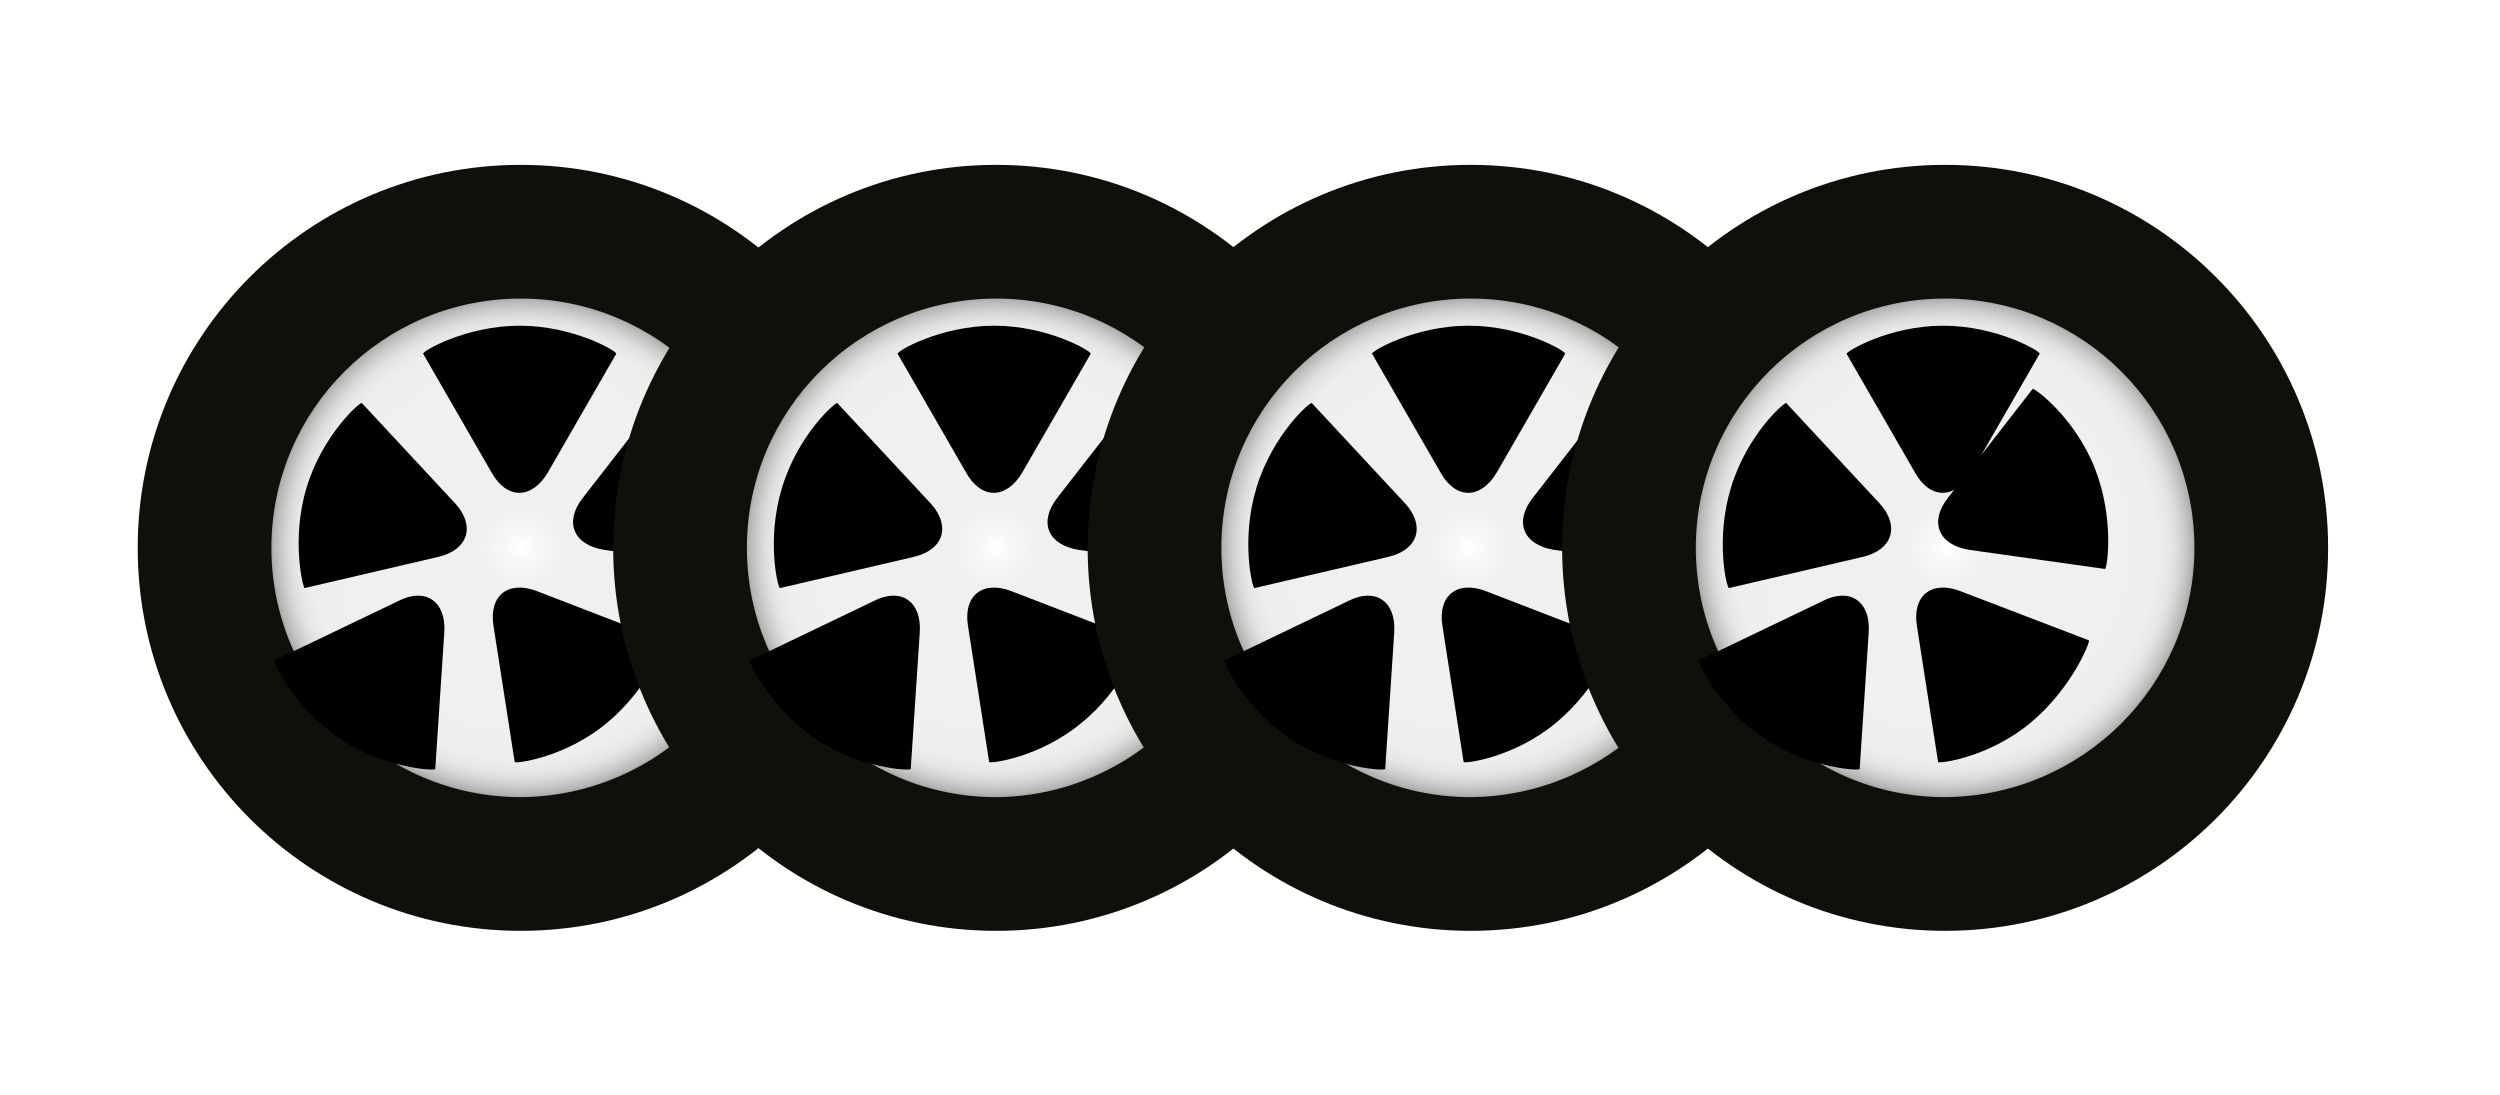
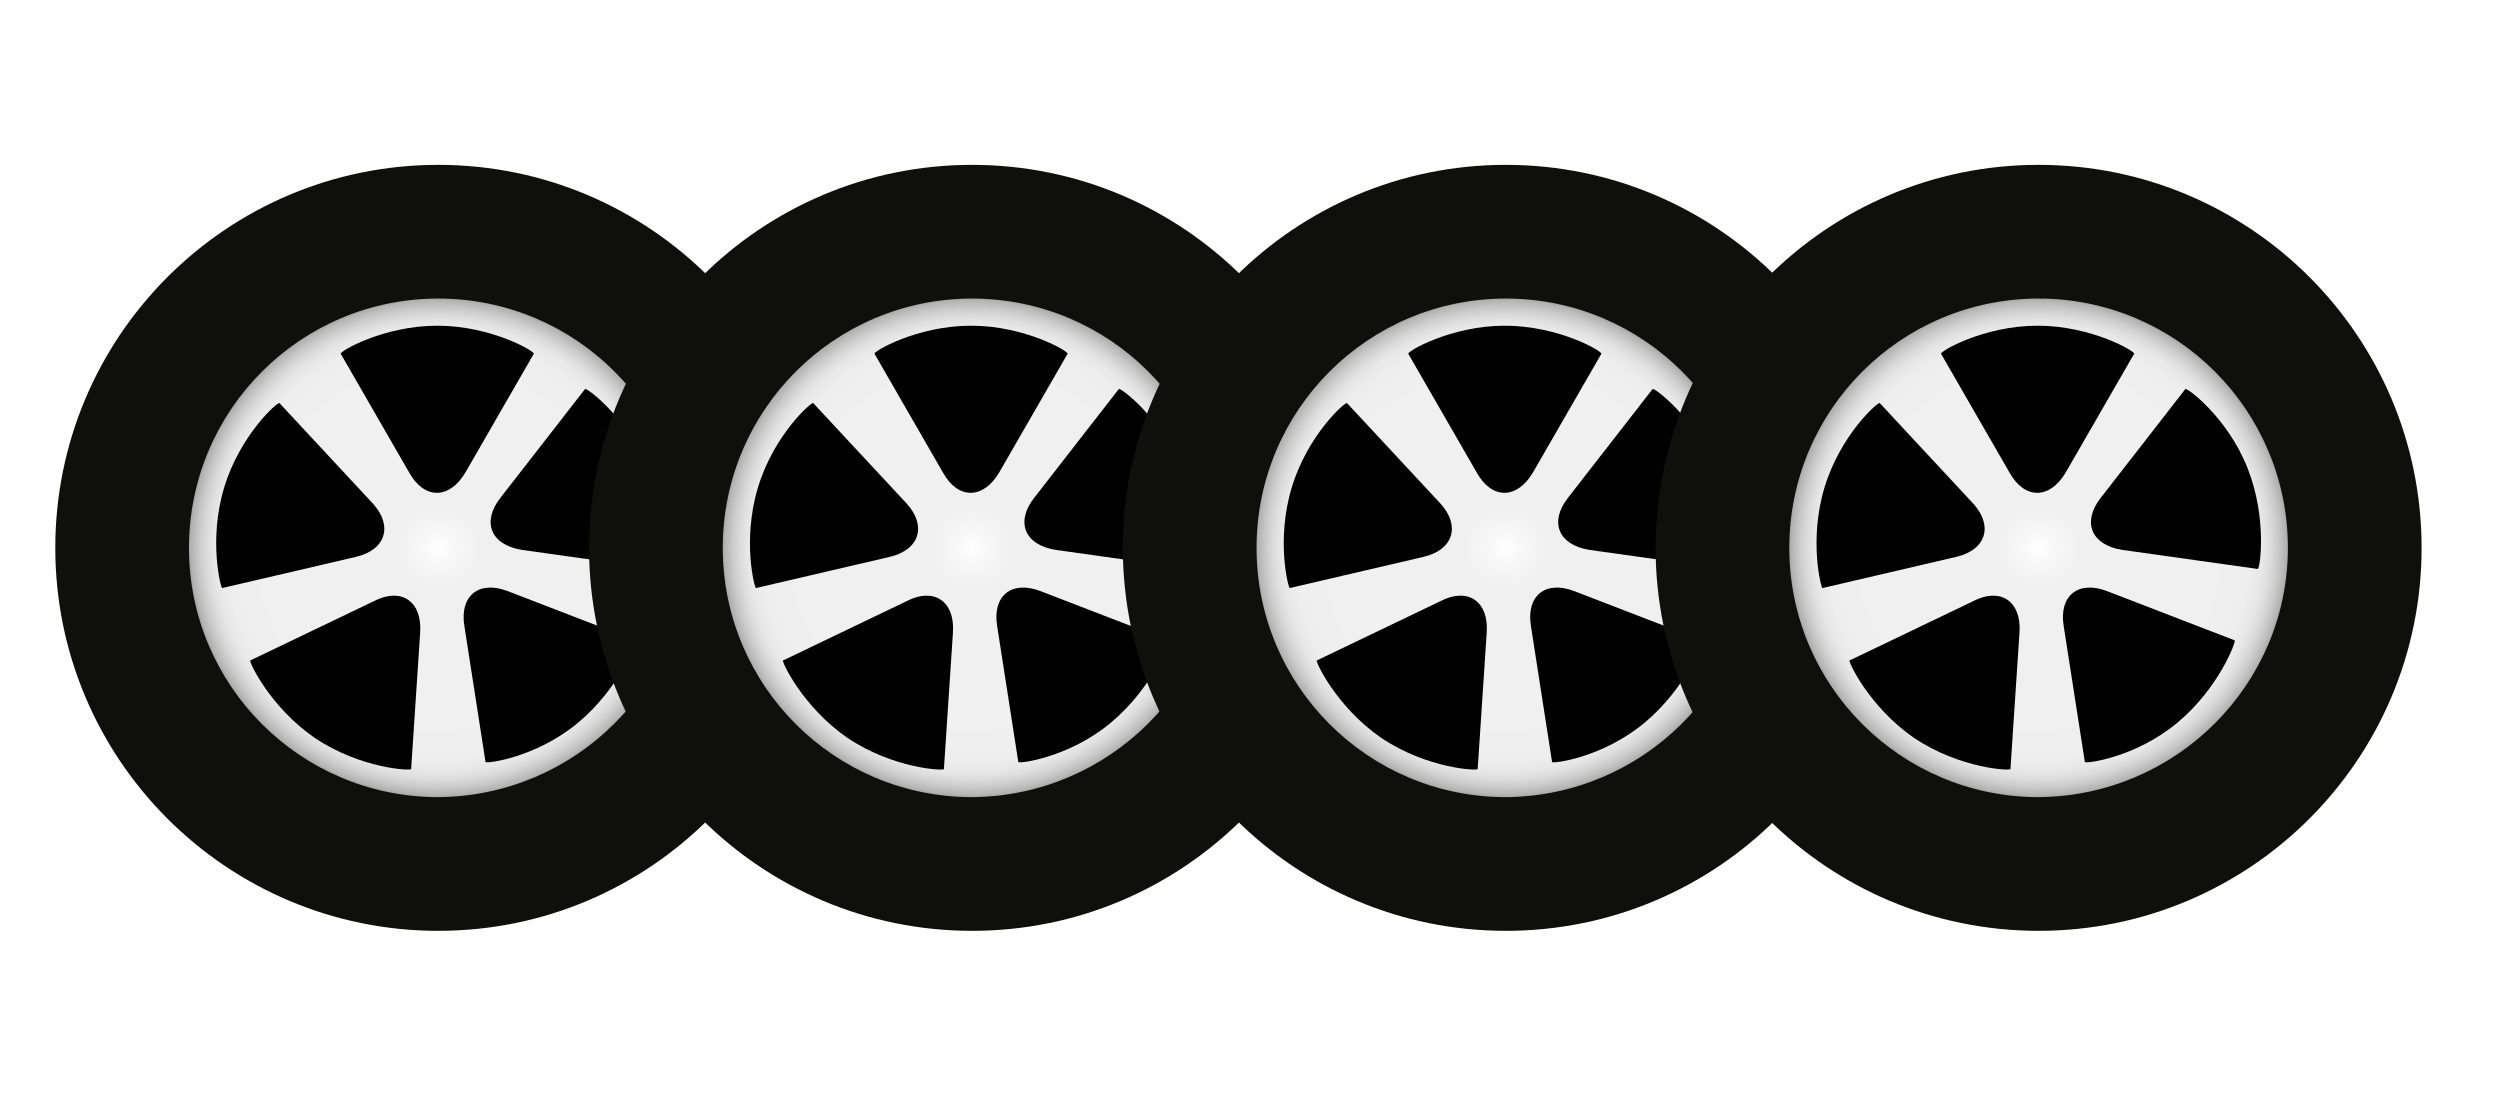
<svg xmlns="http://www.w3.org/2000/svg" version="1.1" id="Capa_1" x="0px" y="0px" viewBox="0 0 248.7 108.9" style="enable-background:new 0 0 248.7 108.9;" xml:space="preserve">
  <style type="text/css">
	.st0{fill:none;}
	.st1{fill:#0F0F0B;}
	.st2{fill:url(#SVGID_1_);}
	.st3{fill:url(#SVGID_2_);}
	.st4{fill:url(#SVGID_3_);}
	.st5{fill:url(#SVGID_4_);}
</style>
-   <rect class="st0" width="248.7" height="108.9" />
-   <ellipse class="st1" cx="51.8" cy="54.5" rx="38.1" ry="38.1" />
-   <radialGradient id="SVGID_1_" cx="51.821" cy="55.538" r="24.794" gradientTransform="matrix(1 0 0 -1 0 110)" gradientUnits="userSpaceOnUse">
-     <stop offset="0" style="stop-color:#FFFFFF" />
-     <stop offset="6.000000e-02" style="stop-color:#F8F8F8" />
-     <stop offset="0.17" style="stop-color:#F0F0F0" />
-     <stop offset="0.63" style="stop-color:#F0F0F0" />
-     <stop offset="0.7" style="stop-color:#F0F0F0" />
-     <stop offset="0.85" style="stop-color:#EEEEEE" />
-     <stop offset="0.9" style="stop-color:#E7E7E7" />
-     <stop offset="0.93" style="stop-color:#DCDCDC" />
-     <stop offset="0.96" style="stop-color:#CBCBCB" />
-     <stop offset="0.99" style="stop-color:#B5B5B5" />
-     <stop offset="1" style="stop-color:#A8A8A8" />
-   </radialGradient>
-   <path class="st2" d="M51.8,79.3C38.1,79.3,27,68.2,27,54.5c0-13.7,11.1-24.8,24.8-24.8s24.8,11.1,24.8,24.8c0,0,0,0,0,0  C76.6,68.1,65.5,79.2,51.8,79.3z" />
-   <path d="M42.1,35.2L48.9,47c1.5,2.7,4,2.7,5.6,0l6.8-11.8c0.2-0.2-4.2-2.8-9.6-2.8S41.9,35,42.1,35.2z" />
-   <path d="M30.3,58.5l13.3-3.1c3-0.7,3.7-3.1,1.7-5.3l-9.3-10c-0.1-0.2-3.9,3.1-5.5,8.4S30.2,58.6,30.3,58.5z" />
-   <path d="M43.3,76.5l0.9-13.6c0.2-3.1-1.9-4.5-4.6-3.1l-12.3,5.9c-0.2,0,1.9,4.6,6.4,7.7C38.3,76.5,43.4,76.7,43.3,76.5z" />
-   <path d="M66.1,63.7l-12.7-4.9c-2.9-1.1-4.8,0.5-4.3,3.5l2.1,13.5c0,0.2,5-0.4,9.2-3.9S66.3,63.7,66.1,63.7z" />
-   <path d="M66.4,38.7L58,49.5c-1.9,2.4-1,4.7,2.1,5.2l13.5,1.9c0.2,0.1,1-4.9-1-10S66.5,38.5,66.4,38.7z" />
-   <ellipse class="st1" cx="99.1" cy="54.5" rx="38.1" ry="38.1" />
-   <radialGradient id="SVGID_2_" cx="99.05" cy="55.538" r="24.794" gradientTransform="matrix(1 0 0 -1 0 110)" gradientUnits="userSpaceOnUse">
-     <stop offset="0" style="stop-color:#FFFFFF" />
-     <stop offset="6.000000e-02" style="stop-color:#F8F8F8" />
-     <stop offset="0.17" style="stop-color:#F0F0F0" />
-     <stop offset="0.63" style="stop-color:#F0F0F0" />
-     <stop offset="0.7" style="stop-color:#F0F0F0" />
-     <stop offset="0.85" style="stop-color:#EEEEEE" />
-     <stop offset="0.9" style="stop-color:#E7E7E7" />
-     <stop offset="0.93" style="stop-color:#DCDCDC" />
-     <stop offset="0.96" style="stop-color:#CBCBCB" />
-     <stop offset="0.99" style="stop-color:#B5B5B5" />
-     <stop offset="1" style="stop-color:#A8A8A8" />
-   </radialGradient>
-   <path class="st3" d="M99.1,79.3c-13.7,0-24.8-11.1-24.8-24.8c0-13.7,11.1-24.8,24.8-24.8s24.8,11.1,24.8,24.8c0,0,0,0,0,0  C123.8,68.1,112.7,79.2,99.1,79.3z" />
-   <path d="M89.3,35.2L96.1,47c1.5,2.7,4,2.7,5.6,0l6.8-11.8c0.2-0.2-4.2-2.8-9.6-2.8S89.1,35,89.3,35.2z" />
-   <path d="M77.6,58.5l13.3-3.1c3-0.7,3.7-3.1,1.7-5.3l-9.3-10c-0.1-0.2-3.9,3.1-5.5,8.4C76.2,53.7,77.4,58.6,77.6,58.5z" />
-   <path d="M90.6,76.5l0.9-13.6c0.2-3.1-1.9-4.5-4.6-3.1l-12.3,5.9c-0.2,0,1.9,4.6,6.4,7.7C85.5,76.5,90.6,76.7,90.6,76.5z" />
-   <path d="M113.3,63.7l-12.7-4.9c-2.9-1.1-4.8,0.5-4.3,3.5l2.1,13.5c0,0.2,5-0.4,9.2-3.9C111.8,68.5,113.5,63.7,113.3,63.7z" />
-   <path d="M113.6,38.7l-8.4,10.8c-1.9,2.4-1,4.7,2.1,5.2l13.5,1.9c0.2,0.1,1-4.9-1-10S113.7,38.5,113.6,38.7z" />
-   <ellipse class="st1" cx="146.3" cy="54.5" rx="38.1" ry="38.1" />
-   <radialGradient id="SVGID_3_" cx="146.28" cy="55.538" r="24.794" gradientTransform="matrix(1 0 0 -1 0 110)" gradientUnits="userSpaceOnUse">
-     <stop offset="0" style="stop-color:#FFFFFF" />
-     <stop offset="6.000000e-02" style="stop-color:#F8F8F8" />
-     <stop offset="0.17" style="stop-color:#F0F0F0" />
-     <stop offset="0.63" style="stop-color:#F0F0F0" />
-     <stop offset="0.7" style="stop-color:#F0F0F0" />
-     <stop offset="0.85" style="stop-color:#EEEEEE" />
-     <stop offset="0.9" style="stop-color:#E7E7E7" />
-     <stop offset="0.93" style="stop-color:#DCDCDC" />
-     <stop offset="0.96" style="stop-color:#CBCBCB" />
-     <stop offset="0.99" style="stop-color:#B5B5B5" />
-     <stop offset="1" style="stop-color:#A8A8A8" />
-   </radialGradient>
-   <path class="st4" d="M146.3,79.3c-13.7,0-24.8-11.1-24.8-24.8s11.1-24.8,24.8-24.8s24.8,11.1,24.8,24.8c0,0,0,0,0,0  C171.1,68.1,160,79.2,146.3,79.3z" />
-   <path d="M136.5,35.2l6.8,11.8c1.5,2.7,4,2.7,5.6,0l6.8-11.8c0.2-0.2-4.2-2.8-9.6-2.8S136.3,35,136.5,35.2z" />
-   <path d="M124.8,58.5l13.3-3.1c3-0.7,3.7-3.1,1.7-5.3l-9.3-10c-0.1-0.2-3.9,3.1-5.5,8.4C123.4,53.7,124.6,58.6,124.8,58.5z" />
-   <path d="M137.8,76.5l0.9-13.6c0.2-3.1-1.9-4.5-4.6-3.1l-12.3,5.9c-0.2,0,1.9,4.6,6.4,7.7C132.8,76.5,137.8,76.7,137.8,76.5z" />
-   <path d="M160.5,63.7l-12.7-4.9c-2.9-1.1-4.8,0.5-4.3,3.5l2.1,13.5c0,0.2,5-0.4,9.2-3.9S160.8,63.7,160.5,63.7z" />
-   <path d="M160.9,38.7l-8.4,10.8c-1.9,2.4-1,4.7,2.1,5.2l13.5,1.9c0.2,0.1,1-4.9-1-10S160.9,38.5,160.9,38.7z" />
-   <ellipse class="st1" cx="193.5" cy="54.5" rx="38.1" ry="38.1" />
-   <radialGradient id="SVGID_4_" cx="193.509" cy="55.538" r="24.794" gradientTransform="matrix(1 0 0 -1 0 110)" gradientUnits="userSpaceOnUse">
-     <stop offset="0" style="stop-color:#FFFFFF" />
-     <stop offset="6.000000e-02" style="stop-color:#F8F8F8" />
-     <stop offset="0.17" style="stop-color:#F0F0F0" />
-     <stop offset="0.63" style="stop-color:#F0F0F0" />
-     <stop offset="0.7" style="stop-color:#F0F0F0" />
-     <stop offset="0.85" style="stop-color:#EEEEEE" />
-     <stop offset="0.9" style="stop-color:#E7E7E7" />
-     <stop offset="0.93" style="stop-color:#DCDCDC" />
-     <stop offset="0.96" style="stop-color:#CBCBCB" />
-     <stop offset="0.99" style="stop-color:#B5B5B5" />
-     <stop offset="1" style="stop-color:#A8A8A8" />
-   </radialGradient>
-   <path class="st5" d="M193.5,79.3c-13.7,0-24.8-11.1-24.8-24.8s11.1-24.8,24.8-24.8s24.8,11.1,24.8,24.8c0,0,0,0,0,0  C218.3,68.1,207.2,79.2,193.5,79.3z" />
-   <path d="M183.7,35.2l6.8,11.8c1.5,2.7,4,2.7,5.6,0l6.8-11.8c0.2-0.2-4.2-2.8-9.6-2.8C187.9,32.4,183.6,35,183.7,35.2z" />
-   <path d="M172,58.5l13.3-3.1c3-0.7,3.7-3.1,1.7-5.3l-9.3-10c-0.1-0.2-3.9,3.1-5.5,8.4C170.6,53.7,171.8,58.6,172,58.5z" />
-   <path d="M185,76.5l0.9-13.6c0.2-3.1-1.9-4.5-4.6-3.1L169,65.7c-0.2,0,1.9,4.6,6.4,7.7C180,76.5,185.1,76.7,185,76.5z" />
-   <path d="M207.8,63.7L195,58.8c-2.9-1.1-4.8,0.5-4.3,3.5l2.1,13.5c0,0.2,5-0.4,9.2-3.9S208,63.7,207.8,63.7z" />
-   <path d="M202.2,38.7l-8.4,10.8c-1.9,2.4-1,4.7,2.1,5.2l13.5,1.9c0.2,0.1,1-4.9-1-10S202.3,38.5,202.2,38.7z" />
+   <g>
+     <rect class="st0" width="248.7" height="108.9" />
+     <g>
+       <ellipse class="st1" cx="43.6" cy="54.5" rx="38.1" ry="38.1" />
+       <radialGradient id="SVGID_1_" cx="43.637" cy="1168.5" r="24.8" gradientTransform="matrix(1 0 0 1 0 -1114)" gradientUnits="userSpaceOnUse">
+         <stop offset="0" style="stop-color:#FFFFFF" />
+         <stop offset="6.000000e-02" style="stop-color:#F8F8F8" />
+         <stop offset="0.17" style="stop-color:#F0F0F0" />
+         <stop offset="0.63" style="stop-color:#F0F0F0" />
+         <stop offset="0.7" style="stop-color:#F0F0F0" />
+         <stop offset="0.85" style="stop-color:#EEEEEE" />
+         <stop offset="0.9" style="stop-color:#E7E7E7" />
+         <stop offset="0.93" style="stop-color:#DCDCDC" />
+         <stop offset="0.96" style="stop-color:#CBCBCB" />
+         <stop offset="0.99" style="stop-color:#B5B5B5" />
+         <stop offset="1" style="stop-color:#A8A8A8" />
+       </radialGradient>
+       <path class="st2" d="M43.6,79.3c-13.7,0-24.8-11.1-24.8-24.8s11.1-24.8,24.8-24.8s24.8,11.1,24.8,24.8l0,0    C68.4,68.1,57.3,79.2,43.6,79.3z" />
+       <path d="M33.9,35.2L40.7,47c1.5,2.7,4,2.7,5.6,0l6.8-11.8c0.2-0.2-4.2-2.8-9.6-2.8S33.7,35,33.9,35.2z" />
+       <path d="M22.1,58.5l13.3-3.1c3-0.7,3.7-3.1,1.7-5.3l-9.3-10c-0.1-0.2-3.9,3.1-5.5,8.4S22,58.6,22.1,58.5z" />
+       <path d="M40.9,76.5l0.9-13.6c0.2-3.1-1.9-4.5-4.6-3.1l-12.3,5.9c-0.2,0,1.9,4.6,6.4,7.7C35.9,76.5,41,76.7,40.9,76.5z" />
+       <path d="M63.2,63.7l-12.7-4.9c-2.9-1.1-4.8,0.5-4.3,3.5l2.1,13.5c0,0.2,5-0.4,9.2-3.9S63.4,63.7,63.2,63.7z" />
+       <path d="M58.2,38.7l-8.4,10.8c-1.9,2.4-1,4.7,2.1,5.2l13.5,1.9c0.2,0.1,1-4.9-1-10C62.4,41.5,58.3,38.5,58.2,38.7z" />
+     </g>
+     <g>
+       <ellipse class="st1" cx="96.7" cy="54.5" rx="38.1" ry="38.1" />
+       <radialGradient id="SVGID_2_" cx="96.695" cy="1168.5" r="24.8" gradientTransform="matrix(1 0 0 1 0 -1114)" gradientUnits="userSpaceOnUse">
+         <stop offset="0" style="stop-color:#FFFFFF" />
+         <stop offset="6.000000e-02" style="stop-color:#F8F8F8" />
+         <stop offset="0.17" style="stop-color:#F0F0F0" />
+         <stop offset="0.63" style="stop-color:#F0F0F0" />
+         <stop offset="0.7" style="stop-color:#F0F0F0" />
+         <stop offset="0.85" style="stop-color:#EEEEEE" />
+         <stop offset="0.9" style="stop-color:#E7E7E7" />
+         <stop offset="0.93" style="stop-color:#DCDCDC" />
+         <stop offset="0.96" style="stop-color:#CBCBCB" />
+         <stop offset="0.99" style="stop-color:#B5B5B5" />
+         <stop offset="1" style="stop-color:#A8A8A8" />
+       </radialGradient>
+       <path class="st3" d="M96.7,79.3c-13.7,0-24.8-11.1-24.8-24.8S83,29.7,96.7,29.7s24.8,11.1,24.8,24.8l0,0    C121.5,68.1,110.4,79.2,96.7,79.3z" />
+       <path d="M87,35.2L93.8,47c1.5,2.7,4,2.7,5.6,0l6.8-11.8c0.2-0.2-4.2-2.8-9.6-2.8S86.8,35,87,35.2z" />
+       <path d="M75.2,58.5l13.3-3.1c3-0.7,3.7-3.1,1.7-5.3l-9.3-10c-0.1-0.2-3.9,3.1-5.5,8.4S75.1,58.6,75.2,58.5z" />
+       <path d="M93.9,76.5l0.9-13.6c0.2-3.1-1.9-4.5-4.6-3.1l-12.3,5.9c-0.2,0,1.9,4.6,6.4,7.7C88.9,76.5,94,76.7,93.9,76.5z" />
+       <path d="M116.2,63.7l-12.7-4.9c-2.9-1.1-4.8,0.5-4.3,3.5l2.1,13.5c0,0.2,5-0.4,9.2-3.9C114.7,68.4,116.4,63.7,116.2,63.7z" />
+       <path d="M111.3,38.7l-8.4,10.8c-1.9,2.4-1,4.7,2.1,5.2l13.5,1.9c0.2,0.1,1-4.9-1-10S111.4,38.5,111.3,38.7z" />
+     </g>
+     <g>
+       <ellipse class="st1" cx="149.8" cy="54.5" rx="38.1" ry="38.1" />
+       <radialGradient id="SVGID_3_" cx="149.752" cy="1168.5" r="24.8" gradientTransform="matrix(1 0 0 1 0 -1114)" gradientUnits="userSpaceOnUse">
+         <stop offset="0" style="stop-color:#FFFFFF" />
+         <stop offset="6.000000e-02" style="stop-color:#F8F8F8" />
+         <stop offset="0.17" style="stop-color:#F0F0F0" />
+         <stop offset="0.63" style="stop-color:#F0F0F0" />
+         <stop offset="0.7" style="stop-color:#F0F0F0" />
+         <stop offset="0.85" style="stop-color:#EEEEEE" />
+         <stop offset="0.9" style="stop-color:#E7E7E7" />
+         <stop offset="0.93" style="stop-color:#DCDCDC" />
+         <stop offset="0.96" style="stop-color:#CBCBCB" />
+         <stop offset="0.99" style="stop-color:#B5B5B5" />
+         <stop offset="1" style="stop-color:#A8A8A8" />
+       </radialGradient>
+       <path class="st4" d="M149.8,79.3c-13.7,0-24.8-11.1-24.8-24.8s11.1-24.8,24.8-24.8s24.8,11.1,24.8,24.8l0,0    C174.6,68.1,163.5,79.2,149.8,79.3z" />
+       <path d="M140.1,35.2l6.8,11.8c1.5,2.7,4,2.7,5.6,0l6.8-11.8c0.2-0.2-4.2-2.8-9.6-2.8C144.3,32.4,139.9,35,140.1,35.2z" />
+       <path d="M128.3,58.5l13.3-3.1c3-0.7,3.7-3.1,1.7-5.3l-9.3-10c-0.1-0.2-3.9,3.1-5.5,8.4C126.9,53.8,128.2,58.6,128.3,58.5z" />
+       <path d="M147,76.5l0.9-13.6c0.2-3.1-1.9-4.5-4.6-3.1L131,65.7c-0.2,0,1.9,4.6,6.4,7.7C142,76.5,147.1,76.7,147,76.5z" />
+       <path d="M169.3,63.7l-12.7-4.9c-2.9-1.1-4.8,0.5-4.3,3.5l2.1,13.5c0,0.2,5-0.4,9.2-3.9S169.5,63.7,169.3,63.7z" />
+       <path d="M164.4,38.7L156,49.5c-1.9,2.4-1,4.7,2.1,5.2l13.5,1.9c0.2,0.1,1-4.9-1-10S164.5,38.5,164.4,38.7z" />
+     </g>
+     <g>
+       <ellipse class="st1" cx="202.8" cy="54.5" rx="38.1" ry="38.1" />
+       <radialGradient id="SVGID_4_" cx="202.81" cy="1168.5" r="24.8" gradientTransform="matrix(1 0 0 1 0 -1114)" gradientUnits="userSpaceOnUse">
+         <stop offset="0" style="stop-color:#FFFFFF" />
+         <stop offset="6.000000e-02" style="stop-color:#F8F8F8" />
+         <stop offset="0.17" style="stop-color:#F0F0F0" />
+         <stop offset="0.63" style="stop-color:#F0F0F0" />
+         <stop offset="0.7" style="stop-color:#F0F0F0" />
+         <stop offset="0.85" style="stop-color:#EEEEEE" />
+         <stop offset="0.9" style="stop-color:#E7E7E7" />
+         <stop offset="0.93" style="stop-color:#DCDCDC" />
+         <stop offset="0.96" style="stop-color:#CBCBCB" />
+         <stop offset="0.99" style="stop-color:#B5B5B5" />
+         <stop offset="1" style="stop-color:#A8A8A8" />
+       </radialGradient>
+       <path class="st5" d="M202.8,79.3c-13.7,0-24.8-11.1-24.8-24.8s11.1-24.8,24.8-24.8s24.8,11.1,24.8,24.8l0,0    C227.6,68.1,216.5,79.2,202.8,79.3z" />
+       <path d="M193.1,35.2l6.8,11.8c1.5,2.7,4,2.7,5.6,0l6.8-11.8c0.2-0.2-4.2-2.8-9.6-2.8C197.3,32.4,192.9,35,193.1,35.2z" />
+       <path d="M181.3,58.5l13.3-3.1c3-0.7,3.7-3.1,1.7-5.3l-9.3-10c-0.1-0.2-3.9,3.1-5.5,8.4C179.9,53.8,181.2,58.6,181.3,58.5z" />
+       <path d="M200,76.5l0.9-13.6c0.2-3.1-1.9-4.5-4.6-3.1L184,65.7c-0.2,0,1.9,4.6,6.4,7.7C195,76.5,200.1,76.7,200,76.5z" />
+       <path d="M222.3,63.7l-12.7-4.9c-2.9-1.1-4.8,0.5-4.3,3.5l2.1,13.5c0,0.2,5-0.4,9.2-3.9C220.8,68.4,222.5,63.7,222.3,63.7z" />
+       <path d="M217.4,38.7L209,49.5c-1.9,2.4-1,4.7,2.1,5.2l13.5,1.9c0.2,0.1,1-4.9-1-10S217.5,38.5,217.4,38.7z" />
+     </g>
+   </g>
</svg>
